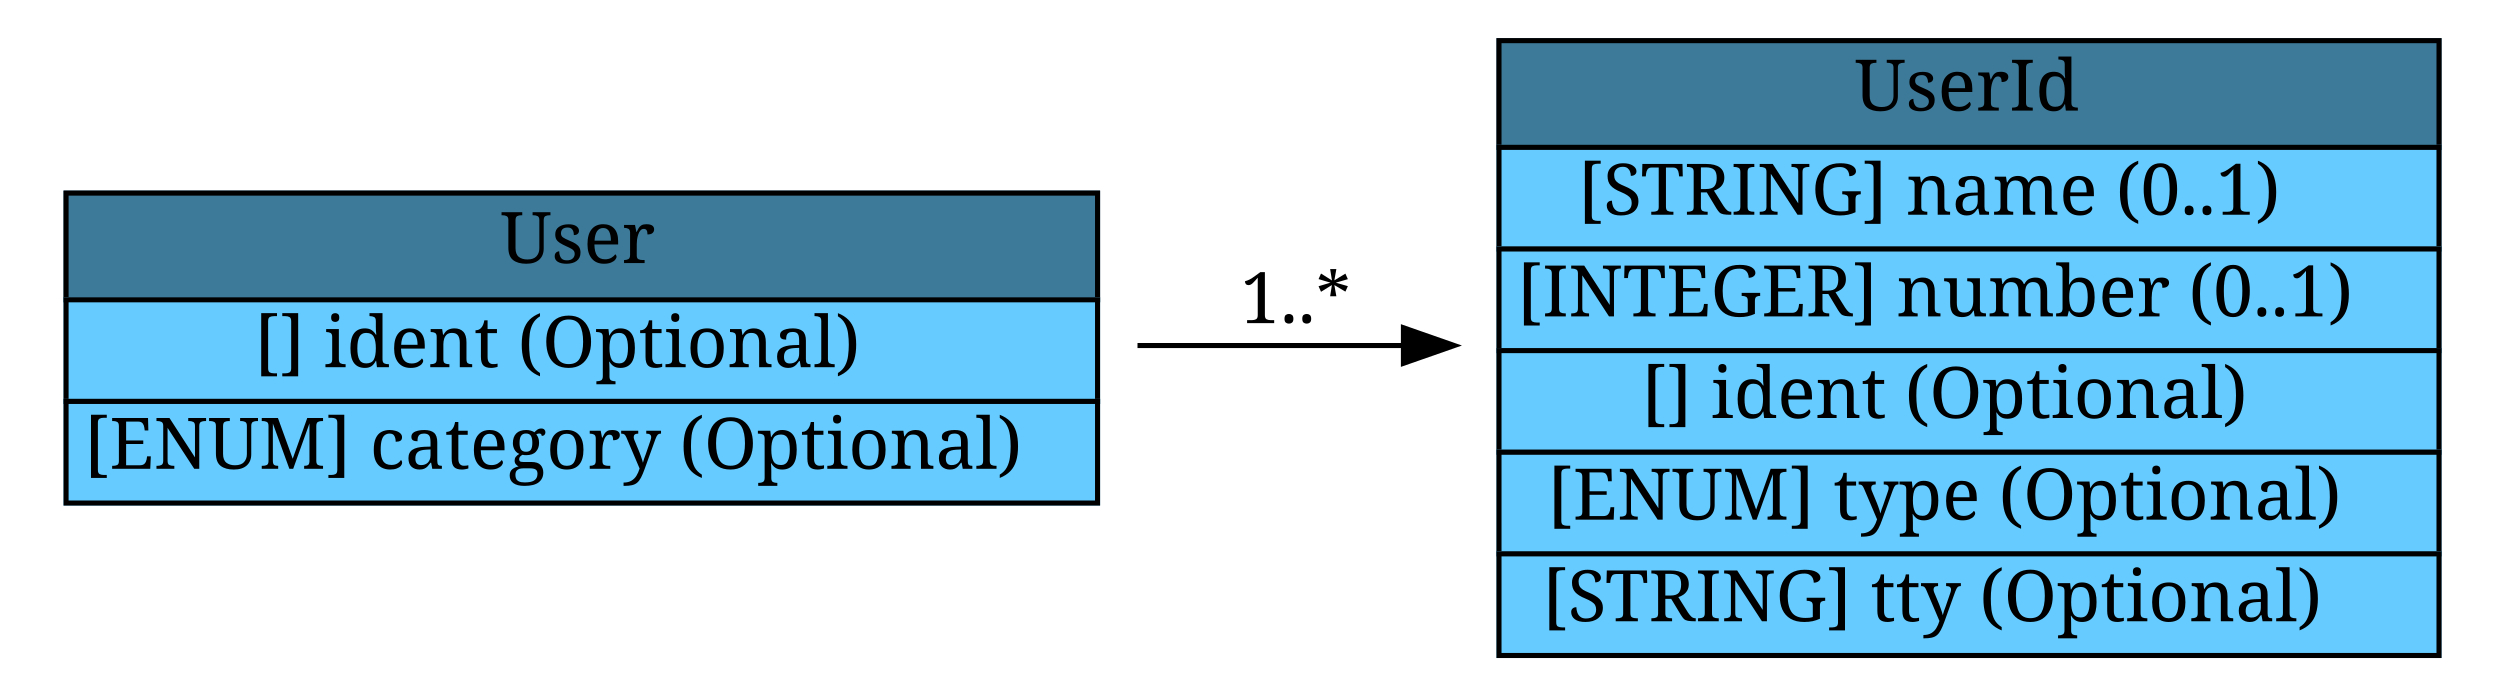
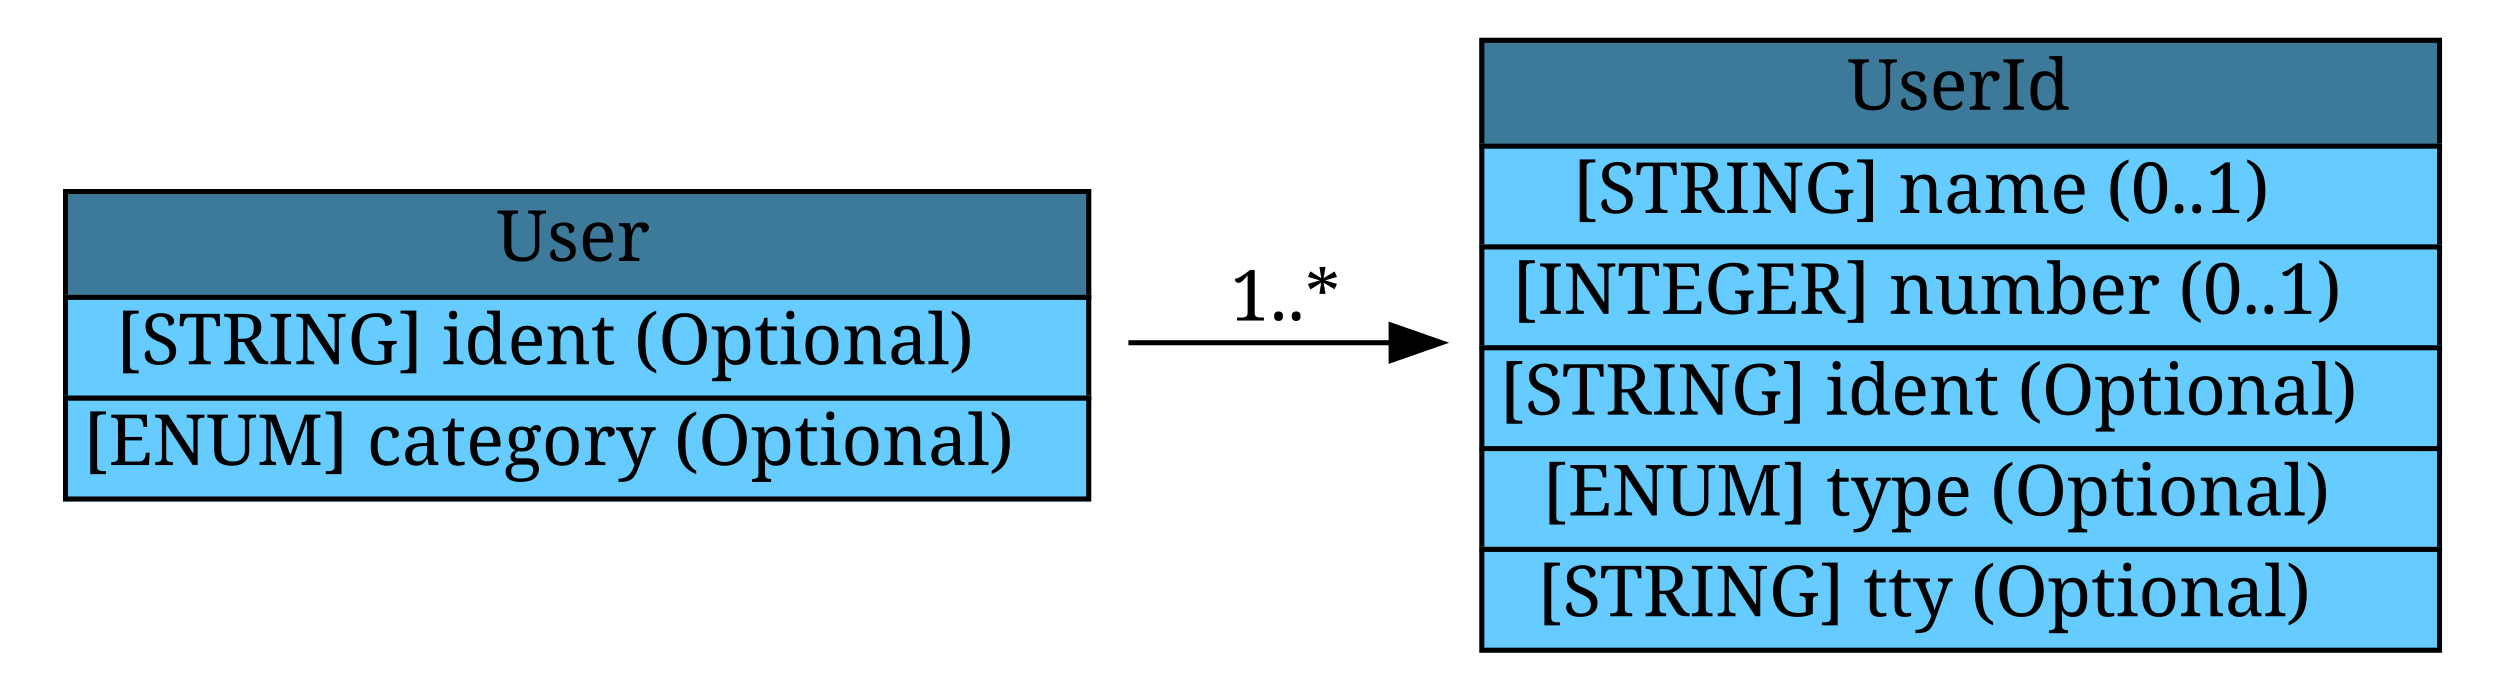
- <svg xmlns="http://www.w3.org/2000/svg" xmlns:xlink="http://www.w3.org/1999/xlink" width="492pt" height="136pt" viewBox="0.00 0.00 492.00 136.00">
+ <svg xmlns="http://www.w3.org/2000/svg" xmlns:xlink="http://www.w3.org/1999/xlink" width="496pt" height="136pt" viewBox="0.00 0.00 496.00 136.00">
  <g id="graph1" class="graph" transform="scale(1 1) rotate(0) translate(4 132)">
-     <polygon fill="white" stroke="white" points="-4,5 -4,-132 489,-132 489,5 -4,5" />
+     <polygon fill="white" stroke="white" points="-4,5 -4,-132 493,-132 493,5 -4,5" />
    <g id="node1" class="node">
      <a xlink:href="#" xlink:title="The User class is used to describe users. It is primarily used as a &quot;container&quot; class for the UserId aggregate class, as shown in Figure 16. ">
        <polygon fill="#3d7a99" stroke="#3d7a99" points="9,-73 9,-94 212,-94 212,-73 9,-73" />
        <polygon fill="none" stroke="black" points="9,-73 9,-94 212,-94 212,-73 9,-73" />
        <text text-anchor="start" x="94.5" y="-80.233" font-family="Times Roman,serif" font-size="14.00">User</text>
      </a>
      <a xlink:href="#" xlink:title="A unique identifier for the user; see Section 3.2.9.">
        <polygon fill="#66ccff" stroke="#66ccff" points="9,-53 9,-73 212,-73 212,-53 9,-53" />
        <polygon fill="none" stroke="black" points="9,-53 9,-73 212,-73 212,-53 9,-53" />
-         <text text-anchor="start" x="46" y="-59.733" font-family="Times Roman,serif" font-size="14.00">[] ident (Optional) </text>
+         <text text-anchor="start" x="19" y="-59.733" font-family="Times Roman,serif" font-size="14.00">[STRING] ident (Optional) </text>
      </a>
      <a xlink:href="#" xlink:title="The type of user represented.  The permitted values for this attribute are shown below.  The default value is &quot;unknown&quot;. (See also Section 10.)">
        <polygon fill="#66ccff" stroke="#66ccff" points="9,-33 9,-53 212,-53 212,-33 9,-33" />
        <polygon fill="none" stroke="black" points="9,-33 9,-53 212,-53 212,-33 9,-33" />
        <text text-anchor="start" x="12.5" y="-39.733" font-family="Times Roman,serif" font-size="14.00">[ENUM] category (Optional) </text>
      </a>
    </g>
    <g id="node2" class="node">
      <a xlink:href="#" xlink:title="The UserId class provides specific information about a user. More than one UserId can be used within the User class to indicate attempts to transition from one user to another, or to provide complete information about a user's (or process') privileges. ">
-         <polygon fill="#3d7a99" stroke="#3d7a99" points="291,-103 291,-124 476,-124 476,-103 291,-103" />
-         <polygon fill="none" stroke="black" points="291,-103 291,-124 476,-124 476,-103 291,-103" />
-         <text text-anchor="start" x="361" y="-110.233" font-family="Times Roman,serif" font-size="14.00">UserId</text>
+         <polygon fill="#3d7a99" stroke="#3d7a99" points="290,-103 290,-124 480,-124 480,-103 290,-103" />
+         <polygon fill="none" stroke="black" points="290,-103 290,-124 480,-124 480,-103 290,-103" />
+         <text text-anchor="start" x="362.5" y="-110.233" font-family="Times Roman,serif" font-size="14.00">UserId</text>
      </a>
      <a xlink:href="#" xlink:title="A user or group name.">
-         <polygon fill="#66ccff" stroke="#66ccff" points="291,-83 291,-103 476,-103 476,-83 291,-83" />
-         <polygon fill="none" stroke="black" points="291,-83 291,-103 476,-103 476,-83 291,-83" />
-         <text text-anchor="start" x="306.5" y="-89.733" font-family="Times Roman,serif" font-size="14.00">[STRING] name (0..1) </text>
+         <polygon fill="#66ccff" stroke="#66ccff" points="290,-83 290,-103 480,-103 480,-83 290,-83" />
+         <polygon fill="none" stroke="black" points="290,-83 290,-103 480,-103 480,-83 290,-83" />
+         <text text-anchor="start" x="308" y="-89.733" font-family="Times Roman,serif" font-size="14.00">[STRING] name (0..1) </text>
      </a>
      <a xlink:href="#" xlink:title="A user or group number.">
-         <polygon fill="#66ccff" stroke="#66ccff" points="291,-63 291,-83 476,-83 476,-63 291,-63" />
-         <polygon fill="none" stroke="black" points="291,-63 291,-83 476,-83 476,-63 291,-63" />
-         <text text-anchor="start" x="294.5" y="-69.733" font-family="Times Roman,serif" font-size="14.00">[INTEGER] number (0..1) </text>
+         <polygon fill="#66ccff" stroke="#66ccff" points="290,-63 290,-83 480,-83 480,-63 290,-63" />
+         <polygon fill="none" stroke="black" points="290,-63 290,-83 480,-83 480,-63 290,-63" />
+         <text text-anchor="start" x="296" y="-69.733" font-family="Times Roman,serif" font-size="14.00">[INTEGER] number (0..1) </text>
      </a>
      <a xlink:href="#" xlink:title="A unique identifier for the user id, see Section 3.2.9.">
-         <polygon fill="#66ccff" stroke="#66ccff" points="291,-43 291,-63 476,-63 476,-43 291,-43" />
-         <polygon fill="none" stroke="black" points="291,-43 291,-63 476,-63 476,-43 291,-43" />
-         <text text-anchor="start" x="319" y="-49.733" font-family="Times Roman,serif" font-size="14.00">[] ident (Optional) </text>
+         <polygon fill="#66ccff" stroke="#66ccff" points="290,-43 290,-63 480,-63 480,-43 290,-43" />
+         <polygon fill="none" stroke="black" points="290,-43 290,-63 480,-63 480,-43 290,-43" />
+         <text text-anchor="start" x="293.5" y="-49.733" font-family="Times Roman,serif" font-size="14.00">[STRING] ident (Optional) </text>
      </a>
      <a xlink:href="#" xlink:title="The type of user information represented.  The permitted values for this attribute are shown below.  The default value is &quot;original-user&quot;.  (See also Section 10.)">
-         <polygon fill="#66ccff" stroke="#66ccff" points="291,-23 291,-43 476,-43 476,-23 291,-23" />
-         <polygon fill="none" stroke="black" points="291,-23 291,-43 476,-43 476,-23 291,-23" />
-         <text text-anchor="start" x="300.5" y="-29.733" font-family="Times Roman,serif" font-size="14.00">[ENUM] type (Optional) </text>
+         <polygon fill="#66ccff" stroke="#66ccff" points="290,-23 290,-43 480,-43 480,-23 290,-23" />
+         <polygon fill="none" stroke="black" points="290,-23 290,-43 480,-43 480,-23 290,-23" />
+         <text text-anchor="start" x="302" y="-29.733" font-family="Times Roman,serif" font-size="14.00">[ENUM] type (Optional) </text>
      </a>
      <a xlink:href="#" xlink:title="The tty the user is using.">
-         <polygon fill="#66ccff" stroke="#66ccff" points="291,-3 291,-23 476,-23 476,-3 291,-3" />
-         <polygon fill="none" stroke="black" points="291,-3 291,-23 476,-23 476,-3 291,-3" />
-         <text text-anchor="start" x="299.5" y="-9.733" font-family="Times Roman,serif" font-size="14.00">[STRING] tty (Optional) </text>
+         <polygon fill="#66ccff" stroke="#66ccff" points="290,-3 290,-23 480,-23 480,-3 290,-3" />
+         <polygon fill="none" stroke="black" points="290,-3 290,-23 480,-23 480,-3 290,-3" />
+         <text text-anchor="start" x="301" y="-9.733" font-family="Times Roman,serif" font-size="14.00">[STRING] tty (Optional) </text>
      </a>
    </g>
    <g id="edge2" class="edge">
-       <path fill="none" stroke="black" d="M219.859,-64C237.075,-64 254.879,-64 272.118,-64" />
-       <polygon fill="black" stroke="black" points="272.194,-67.5 282.194,-64 272.194,-60.5 272.194,-67.5" />
+       <path fill="none" stroke="black" d="M219.873,-64C237.006,-64 254.737,-64 271.94,-64" />
+       <polygon fill="black" stroke="black" points="271.999,-67.5 281.999,-64 271.999,-60.5 271.999,-67.5" />
      <text text-anchor="middle" x="251" y="-68.4" font-family="Times Roman,serif" font-size="14.00">1..*</text>
    </g>
  </g>
</svg>
